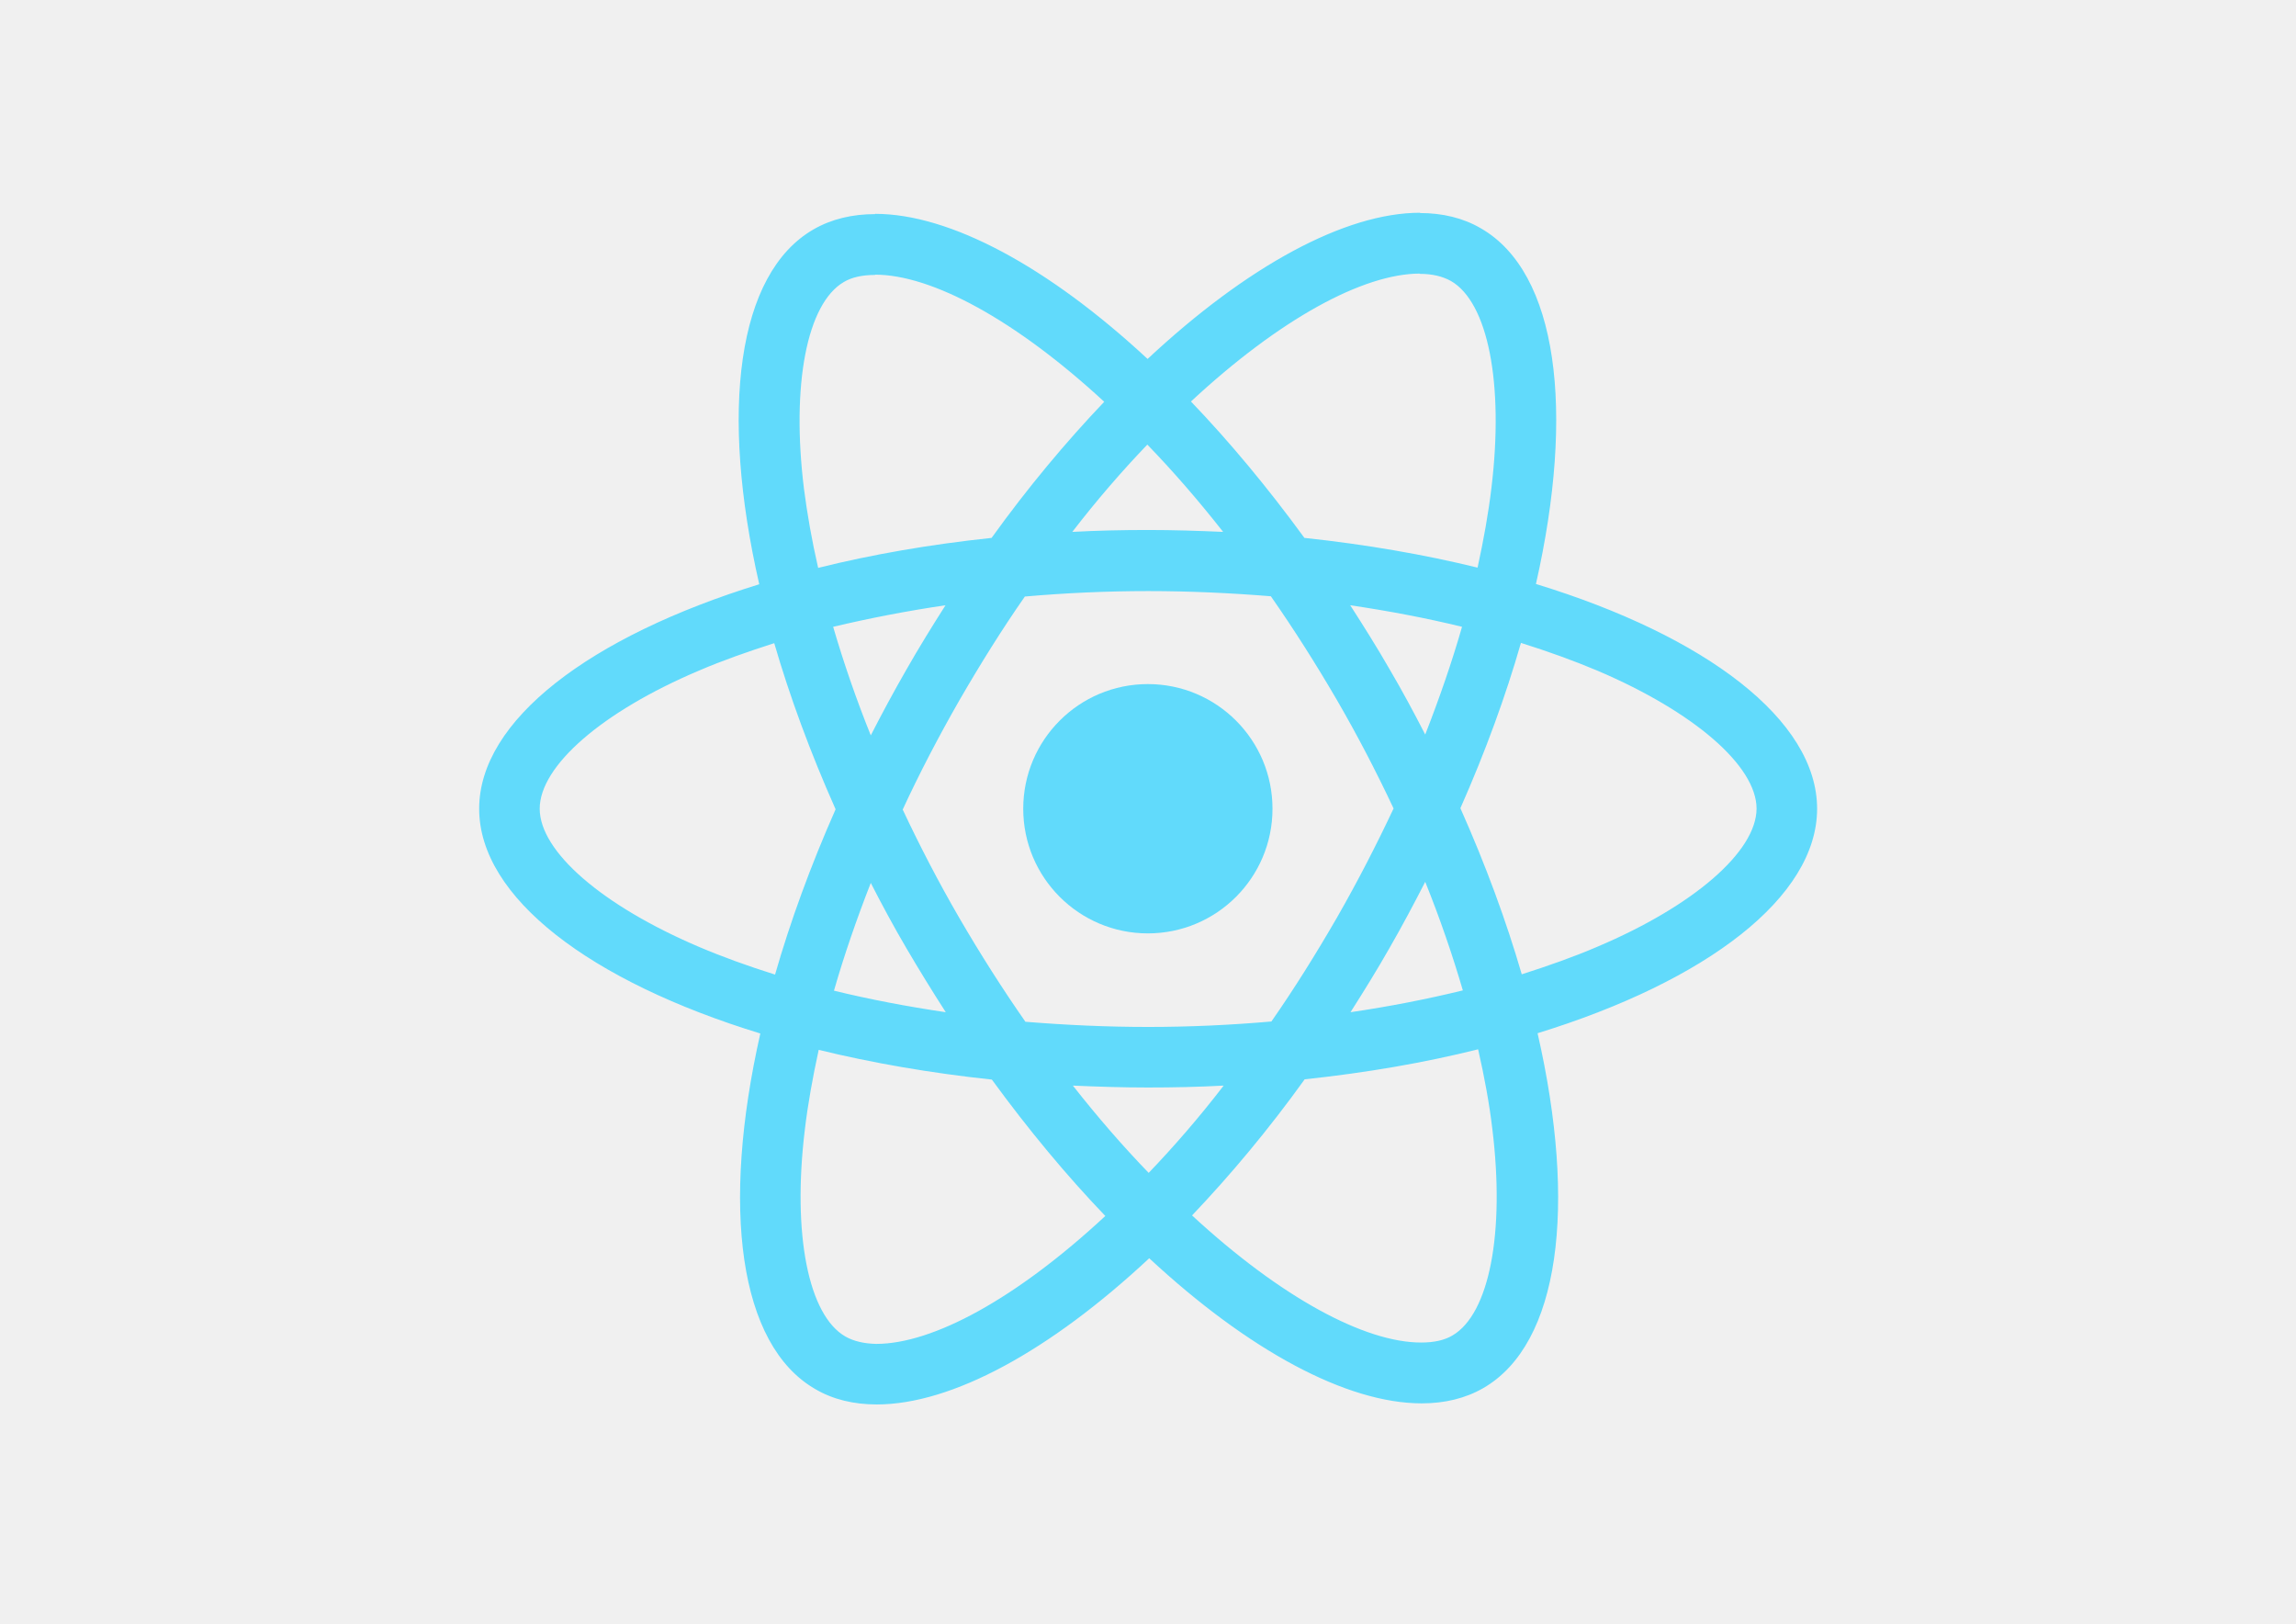
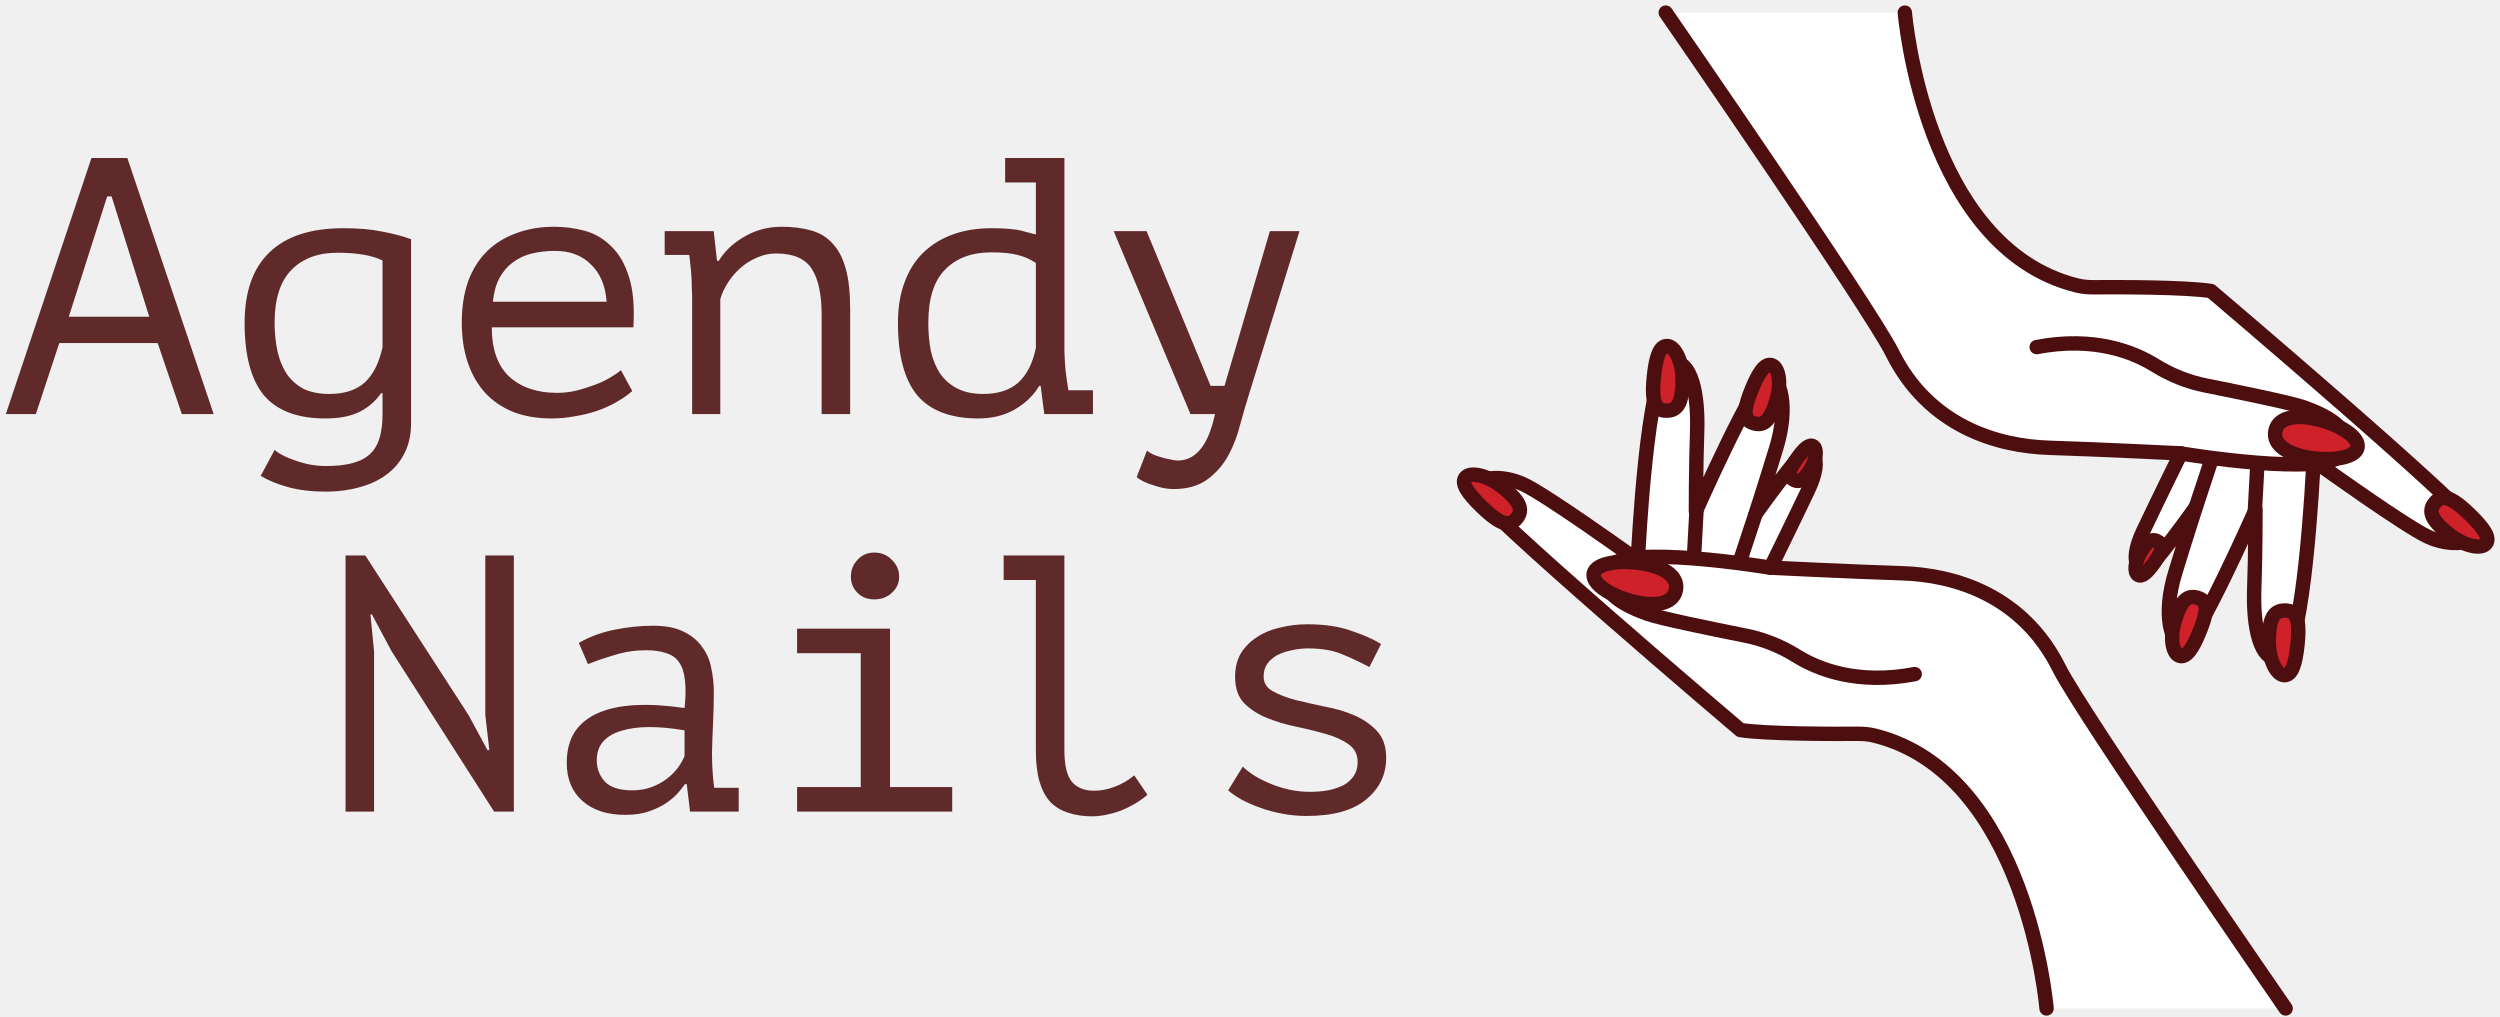
- <svg xmlns="http://www.w3.org/2000/svg" viewBox="0 0 841.9 595.3">
-   <g fill="#61DAFB">
-     <path d="M666.3 296.5c0-32.5-40.7-63.3-103.1-82.4 14.4-63.6 8-114.2-20.2-130.4-6.5-3.8-14.1-5.6-22.4-5.6v22.3c4.6 0 8.3.9 11.4 2.6 13.6 7.8 19.5 37.5 14.9 75.7-1.1 9.4-2.9 19.3-5.1 29.4-19.6-4.8-41-8.5-63.5-10.9-13.5-18.5-27.5-35.3-41.6-50 32.6-30.3 63.2-46.9 84-46.9V78c-27.5 0-63.5 19.6-99.9 53.6-36.4-33.8-72.4-53.2-99.9-53.2v22.3c20.7 0 51.4 16.5 84 46.6-14 14.7-28 31.4-41.3 49.9-22.6 2.4-44 6.1-63.6 11-2.3-10-4-19.7-5.2-29-4.7-38.2 1.1-67.9 14.6-75.8 3-1.8 6.9-2.6 11.5-2.6V78.5c-8.4 0-16 1.8-22.6 5.6-28.1 16.2-34.4 66.7-19.9 130.1-62.2 19.2-102.7 49.9-102.7 82.3 0 32.5 40.7 63.3 103.1 82.4-14.4 63.6-8 114.2 20.2 130.4 6.5 3.8 14.1 5.6 22.5 5.6 27.5 0 63.5-19.6 99.9-53.6 36.4 33.8 72.4 53.2 99.9 53.2 8.4 0 16-1.8 22.6-5.6 28.1-16.2 34.4-66.7 19.9-130.1 62-19.1 102.5-49.9 102.5-82.3zm-130.2-66.7c-3.7 12.9-8.3 26.2-13.5 39.5-4.1-8-8.4-16-13.1-24-4.6-8-9.5-15.8-14.4-23.4 14.2 2.1 27.9 4.7 41 7.9zm-45.8 106.5c-7.8 13.5-15.8 26.3-24.1 38.2-14.9 1.3-30 2-45.2 2-15.1 0-30.2-.7-45-1.9-8.3-11.9-16.4-24.6-24.2-38-7.6-13.1-14.5-26.4-20.8-39.8 6.2-13.4 13.2-26.8 20.7-39.9 7.8-13.5 15.8-26.3 24.1-38.2 14.9-1.3 30-2 45.2-2 15.1 0 30.2.7 45 1.9 8.3 11.9 16.4 24.6 24.2 38 7.6 13.1 14.5 26.4 20.8 39.8-6.3 13.4-13.2 26.8-20.7 39.9zm32.3-13c5.4 13.4 10 26.8 13.8 39.8-13.1 3.2-26.9 5.9-41.2 8 4.9-7.7 9.8-15.6 14.4-23.7 4.6-8 8.9-16.1 13-24.1zM421.2 430c-9.3-9.6-18.6-20.3-27.8-32 9 .4 18.2.7 27.5.7 9.4 0 18.7-.2 27.8-.7-9 11.7-18.3 22.4-27.5 32zm-74.4-58.9c-14.2-2.1-27.9-4.7-41-7.9 3.7-12.9 8.3-26.2 13.5-39.5 4.1 8 8.4 16 13.1 24 4.7 8 9.5 15.8 14.4 23.4zM420.7 163c9.3 9.6 18.6 20.3 27.8 32-9-.4-18.2-.7-27.5-.7-9.4 0-18.7.2-27.8.7 9-11.7 18.3-22.4 27.5-32zm-74 58.9c-4.9 7.7-9.8 15.6-14.4 23.7-4.6 8-8.9 16-13 24-5.4-13.4-10-26.8-13.8-39.8 13.1-3.1 26.9-5.8 41.2-7.9zm-90.5 125.2c-35.4-15.1-58.3-34.9-58.3-50.6 0-15.7 22.9-35.6 58.3-50.6 8.6-3.7 18-7 27.7-10.1 5.7 19.6 13.2 40 22.5 60.9-9.2 20.8-16.6 41.1-22.2 60.6-9.9-3.1-19.3-6.5-28-10.2zM310 490c-13.6-7.8-19.5-37.5-14.9-75.7 1.1-9.4 2.9-19.3 5.1-29.4 19.6 4.8 41 8.5 63.5 10.9 13.5 18.5 27.5 35.3 41.6 50-32.6 30.3-63.2 46.9-84 46.9-4.5-.1-8.3-1-11.3-2.7zm237.2-76.2c4.7 38.2-1.1 67.9-14.6 75.8-3 1.8-6.9 2.6-11.5 2.6-20.7 0-51.4-16.5-84-46.6 14-14.7 28-31.4 41.3-49.9 22.6-2.4 44-6.1 63.6-11 2.3 10.1 4.1 19.8 5.2 29.1zm38.5-66.7c-8.6 3.7-18 7-27.7 10.1-5.7-19.6-13.2-40-22.5-60.9 9.2-20.8 16.6-41.1 22.2-60.6 9.9 3.1 19.3 6.5 28.1 10.2 35.4 15.1 58.3 34.9 58.3 50.6-.1 15.7-23 35.6-58.4 50.6zM320.8 78.4z" />
-     <circle cx="420.9" cy="296.5" r="45.7" />
-     <path d="M520.5 78.1z" />
-   </g>
+ <svg xmlns="http://www.w3.org/2000/svg" width="396" height="161" viewBox="0 0 396 161" fill="none">
+   <path d="M24.977 54.346H9.388L5.679 65.588H0.927L14.488 25.023H20.167L33.843 65.588H28.801L24.977 54.346ZM10.895 50.173H23.644L17.675 31.108H16.979L10.895 50.173ZM65.113 67.037C65.113 68.853 64.766 70.436 64.07 71.789C63.375 73.18 62.409 74.319 61.173 75.208C59.975 76.096 58.565 76.753 56.942 77.178C55.32 77.642 53.562 77.874 51.669 77.874C49.39 77.874 47.4 77.642 45.7 77.178C44 76.715 42.532 76.116 41.296 75.382L43.498 71.267C43.846 71.576 44.29 71.866 44.831 72.136C45.41 72.445 46.067 72.716 46.801 72.948C47.535 73.218 48.308 73.431 49.119 73.585C49.969 73.74 50.8 73.817 51.611 73.817C53.311 73.817 54.721 73.662 55.841 73.353C57 73.044 57.928 72.561 58.623 71.905C59.318 71.248 59.821 70.398 60.13 69.355C60.439 68.312 60.593 67.037 60.593 65.53V62.285H60.361C59.473 63.56 58.333 64.545 56.942 65.24C55.552 65.936 53.755 66.283 51.553 66.283C47.149 66.283 43.904 65.067 41.817 62.633C39.77 60.16 38.746 56.335 38.746 51.158C38.746 46.213 40.06 42.485 42.687 39.974C45.314 37.424 49.216 36.149 54.393 36.149C56.788 36.149 58.816 36.323 60.477 36.671C62.177 36.98 63.723 37.386 65.113 37.888V67.037ZM52.191 62.401C54.547 62.401 56.402 61.802 57.754 60.604C59.106 59.368 60.052 57.494 60.593 54.983V41.249C58.893 40.438 56.517 40.032 53.465 40.032C50.375 40.032 47.941 40.94 46.164 42.756C44.387 44.571 43.498 47.353 43.498 51.1C43.498 52.762 43.653 54.288 43.962 55.678C44.271 57.031 44.754 58.209 45.41 59.214C46.106 60.218 46.994 61.01 48.076 61.589C49.196 62.13 50.568 62.401 52.191 62.401ZM100.151 61.937C99.455 62.555 98.625 63.135 97.659 63.676C96.732 64.216 95.708 64.68 94.588 65.067C93.467 65.453 92.289 65.743 91.052 65.936C89.855 66.168 88.638 66.283 87.402 66.283C85.084 66.283 83.036 65.936 81.259 65.24C79.482 64.506 77.994 63.483 76.797 62.169C75.599 60.817 74.691 59.214 74.073 57.359C73.455 55.505 73.146 53.419 73.146 51.1C73.146 48.666 73.474 46.503 74.131 44.61C74.826 42.717 75.812 41.133 77.087 39.858C78.361 38.583 79.907 37.617 81.722 36.961C83.538 36.265 85.567 35.917 87.807 35.917C89.43 35.917 91.033 36.13 92.617 36.555C94.201 36.98 95.592 37.791 96.79 38.989C98.026 40.148 98.972 41.77 99.629 43.857C100.286 45.904 100.518 48.57 100.325 51.854H77.898C77.898 55.331 78.825 57.939 80.679 59.677C82.572 61.377 85.084 62.227 88.213 62.227C89.256 62.227 90.28 62.111 91.284 61.879C92.327 61.609 93.312 61.3 94.24 60.952C95.167 60.604 95.978 60.218 96.674 59.793C97.408 59.368 97.968 58.982 98.354 58.634L100.151 61.937ZM87.923 39.742C86.648 39.742 85.431 39.877 84.272 40.148C83.152 40.418 82.147 40.882 81.259 41.539C80.409 42.157 79.694 42.987 79.115 44.031C78.574 45.035 78.226 46.291 78.072 47.797H96.094C95.901 45.248 95.07 43.277 93.602 41.886C92.173 40.457 90.28 39.742 87.923 39.742ZM109.632 46.754C109.632 46.407 109.613 45.962 109.574 45.421C109.574 44.842 109.555 44.262 109.516 43.683C109.477 43.065 109.419 42.466 109.342 41.886C109.303 41.307 109.246 40.805 109.168 40.38H105.286V36.613H113.051L113.572 41.307H113.862C114.249 40.65 114.751 40.013 115.369 39.395C116.026 38.738 116.779 38.158 117.629 37.656C118.479 37.115 119.425 36.69 120.469 36.381C121.512 36.072 122.613 35.917 123.772 35.917C125.549 35.917 127.114 36.111 128.466 36.497C129.857 36.883 130.996 37.579 131.885 38.583C132.812 39.549 133.507 40.882 133.971 42.582C134.435 44.243 134.666 46.368 134.666 48.956V65.588H130.146V49.825C130.146 46.619 129.625 44.204 128.582 42.582C127.539 40.959 125.645 40.148 122.902 40.148C121.898 40.148 120.913 40.36 119.947 40.785C119.02 41.172 118.17 41.693 117.397 42.35C116.625 43.007 115.948 43.779 115.369 44.668C114.789 45.518 114.364 46.426 114.094 47.392V65.588H109.632V46.754ZM159.215 25.023H168.603V55.678C168.603 56.026 168.622 56.471 168.661 57.011C168.699 57.514 168.738 58.054 168.776 58.634C168.854 59.214 168.931 59.793 169.008 60.373C169.085 60.913 169.163 61.396 169.24 61.821H173.123V65.588H165.415L164.836 61.126H164.604C163.754 62.594 162.479 63.83 160.779 64.835C159.118 65.8 157.186 66.283 154.984 66.283C150.619 66.283 147.393 65.067 145.307 62.633C143.259 60.16 142.235 56.335 142.235 51.158C142.235 48.724 142.583 46.58 143.278 44.726C143.974 42.833 144.959 41.268 146.234 40.032C147.547 38.757 149.112 37.791 150.928 37.134C152.744 36.478 154.772 36.149 157.013 36.149C157.824 36.149 158.539 36.169 159.157 36.207C159.813 36.246 160.412 36.304 160.953 36.381C161.494 36.458 161.996 36.574 162.46 36.729C162.962 36.845 163.503 36.98 164.082 37.134V28.905H159.215V25.023ZM155.738 62.401C158.094 62.401 159.949 61.802 161.301 60.604C162.653 59.368 163.58 57.533 164.082 55.099V41.655C163.233 41.075 162.267 40.65 161.185 40.38C160.142 40.109 158.751 39.974 157.013 39.974C153.922 39.974 151.488 40.882 149.711 42.698C147.934 44.475 147.045 47.295 147.045 51.158C147.045 52.742 147.18 54.23 147.451 55.621C147.76 56.973 148.243 58.151 148.899 59.156C149.595 60.16 150.503 60.952 151.623 61.532C152.744 62.111 154.115 62.401 155.738 62.401ZM191.76 61.126H193.962L201.148 36.613H205.842L197.787 62.633C197.362 63.985 196.918 65.511 196.454 67.211C196.029 68.949 195.411 70.572 194.6 72.078C193.788 73.585 192.687 74.86 191.296 75.903C189.906 76.946 188.09 77.468 185.849 77.468C185.347 77.468 184.806 77.41 184.226 77.294C183.686 77.178 183.145 77.023 182.604 76.83C182.063 76.676 181.561 76.483 181.097 76.251C180.634 76.019 180.286 75.787 180.054 75.555L181.677 71.383C181.908 71.576 182.218 71.769 182.604 71.963C183.029 72.156 183.473 72.31 183.937 72.426C184.439 72.581 184.922 72.697 185.385 72.774C185.849 72.89 186.235 72.948 186.545 72.948C189.442 72.948 191.412 70.495 192.455 65.588H188.573L176.403 36.613H181.619L191.76 61.126Z" fill="#602A2B" />
+   <path d="M62.038 103.172L58.909 97.319H58.677L59.256 103.172V128.554H54.736V87.989H57.865L74.207 113.255L77.221 118.818H77.511L76.873 113.255V87.989H81.393V128.554H78.264L62.038 103.172ZM91.686 101.839C93.347 100.873 95.221 100.178 97.307 99.753C99.393 99.328 101.441 99.115 103.45 99.115C105.42 99.115 107.023 99.424 108.26 100.043C109.534 100.661 110.52 101.472 111.215 102.476C111.949 103.442 112.432 104.563 112.664 105.838C112.934 107.074 113.069 108.329 113.069 109.604C113.069 111.072 113.031 112.637 112.954 114.298C112.876 115.96 112.818 117.621 112.78 119.282C112.78 121.214 112.896 123.049 113.127 124.787H117.01V128.554H109.303L108.781 124.208H108.491C108.26 124.556 107.912 125 107.448 125.541C106.985 126.082 106.367 126.622 105.594 127.163C104.86 127.666 103.952 128.11 102.87 128.496C101.788 128.882 100.514 129.076 99.046 129.076C96.187 129.076 93.927 128.342 92.265 126.874C90.604 125.405 89.773 123.397 89.773 120.847C89.773 118.876 90.198 117.234 91.048 115.921C91.937 114.607 93.192 113.603 94.815 112.908C96.438 112.212 98.389 111.806 100.668 111.691C102.986 111.575 105.575 111.729 108.433 112.154C108.627 110.377 108.646 108.909 108.491 107.75C108.375 106.552 108.066 105.606 107.564 104.91C107.101 104.215 106.424 103.732 105.536 103.462C104.686 103.153 103.624 102.998 102.349 102.998C100.61 102.998 98.949 103.249 97.365 103.751C95.781 104.215 94.371 104.698 93.135 105.2L91.686 101.839ZM100.204 125.193C101.286 125.193 102.291 125.019 103.218 124.671C104.145 124.324 104.956 123.879 105.652 123.339C106.347 122.798 106.927 122.218 107.39 121.6C107.854 120.943 108.202 120.325 108.433 119.746V115.689C106.424 115.341 104.57 115.168 102.87 115.168C101.17 115.168 99.702 115.361 98.466 115.747C97.23 116.095 96.264 116.655 95.569 117.428C94.873 118.2 94.525 119.205 94.525 120.441C94.525 121.716 94.95 122.836 95.8 123.802C96.689 124.729 98.157 125.193 100.204 125.193ZM126.259 128.554V124.671H136.343V103.462H126.259V99.579H140.979V124.671H150.83V128.554H126.259ZM134.778 91.35C134.778 90.307 135.126 89.418 135.821 88.684C136.517 87.912 137.405 87.525 138.487 87.525C139.607 87.525 140.535 87.912 141.269 88.684C142.041 89.418 142.428 90.307 142.428 91.35C142.428 92.355 142.041 93.204 141.269 93.9C140.535 94.595 139.607 94.943 138.487 94.943C137.405 94.943 136.517 94.595 135.821 93.9C135.126 93.204 134.778 92.355 134.778 91.35ZM158.979 87.989H168.598V118.818C168.598 121.175 168.985 122.836 169.757 123.802C170.569 124.768 171.747 125.251 173.292 125.251C174.374 125.251 175.475 125.038 176.596 124.613C177.716 124.188 178.74 123.59 179.667 122.817L181.753 125.888C181.135 126.429 180.459 126.912 179.725 127.337C178.991 127.762 178.238 128.129 177.465 128.438C176.692 128.709 175.919 128.921 175.147 129.076C174.374 129.23 173.659 129.307 173.003 129.307C171.573 129.307 170.298 129.114 169.178 128.728C168.058 128.38 167.111 127.801 166.338 126.989C165.604 126.178 165.044 125.116 164.658 123.802C164.271 122.45 164.078 120.789 164.078 118.818V91.872H158.979V87.989ZM215.052 120.731C215.052 119.495 214.569 118.548 213.603 117.891C212.637 117.196 211.44 116.655 210.01 116.269C208.581 115.844 207.016 115.457 205.316 115.11C203.655 114.762 202.11 114.298 200.68 113.719C199.251 113.139 198.053 112.367 197.087 111.401C196.121 110.396 195.639 109.006 195.639 107.228C195.639 105.76 195.948 104.505 196.566 103.462C197.223 102.419 198.072 101.569 199.116 100.912C200.159 100.216 201.376 99.714 202.766 99.405C204.157 99.057 205.606 98.884 207.113 98.884C209.817 98.884 212.135 99.231 214.067 99.927C216.037 100.583 217.602 101.279 218.761 102.013L216.906 105.664C215.631 104.968 214.241 104.312 212.734 103.693C211.266 103.037 209.411 102.708 207.171 102.708C206.321 102.708 205.471 102.805 204.621 102.998C203.81 103.153 203.056 103.404 202.361 103.751C201.704 104.099 201.163 104.563 200.738 105.142C200.352 105.683 200.159 106.359 200.159 107.17C200.159 108.175 200.642 108.948 201.607 109.488C202.573 110.029 203.771 110.493 205.2 110.879C206.63 111.227 208.175 111.575 209.836 111.922C211.536 112.231 213.101 112.695 214.53 113.313C215.96 113.931 217.157 114.762 218.123 115.805C219.089 116.848 219.572 118.258 219.572 120.035C219.572 122.701 218.51 124.903 216.385 126.642C214.299 128.38 211.15 129.249 206.939 129.249C205.664 129.249 204.408 129.134 203.172 128.902C201.936 128.67 200.777 128.361 199.695 127.975C198.613 127.588 197.628 127.163 196.74 126.7C195.851 126.197 195.117 125.695 194.538 125.193L196.856 121.426C197.319 121.89 197.937 122.373 198.71 122.875C199.483 123.339 200.333 123.764 201.26 124.15C202.187 124.536 203.172 124.845 204.215 125.077C205.297 125.309 206.379 125.425 207.46 125.425C208.504 125.425 209.469 125.347 210.358 125.193C211.285 125 212.096 124.729 212.792 124.382C213.487 123.995 214.028 123.512 214.414 122.933C214.839 122.315 215.052 121.581 215.052 120.731Z" fill="#602A2B" />
+   <path d="M324.175 159.735C324.175 159.735 321.109 122.523 296.915 116.518C296.037 116.301 295.131 116.228 294.224 116.235C290.455 116.261 279.815 116.274 275.68 115.639C275.68 115.639 233.077 79.496 233.377 77.549C233.674 75.598 237.744 75.015 241.419 76.768C245.093 78.521 258.005 87.777 258.005 87.777L259.494 87.679C259.494 87.679 260.884 58.455 264.459 57.48C268.034 56.506 269.027 62.837 268.828 68.391C268.631 73.944 268.631 80.957 268.631 80.957C268.631 80.957 278.163 59.427 280.049 59.526C281.937 59.623 283.427 64.202 281.342 71.021C279.257 77.839 278.064 81.444 278.064 81.444C278.064 81.444 285.214 71.312 286.404 71.312C286.404 71.312 289.086 71.995 286.404 77.646C283.724 83.294 280.447 89.919 280.447 89.919C280.447 89.919 293.082 90.543 301.29 90.804C309.5 91.064 320.356 94.182 326.161 105.832C329.704 112.942 362.044 159.735 362.044 159.735" fill="white" />
+   <path d="M324.175 159.735C324.175 159.735 321.11 122.523 296.915 116.518C296.037 116.301 295.131 116.228 294.224 116.235C290.455 116.261 279.815 116.274 275.68 115.639C275.68 115.639 233.077 79.496 233.377 77.549C233.674 75.598 237.744 75.015 241.419 76.768C245.093 78.521 258.005 87.777 258.005 87.777L259.494 87.679C259.494 87.679 260.884 58.455 264.459 57.48C268.034 56.506 269.027 62.837 268.828 68.391C268.631 73.944 268.631 80.957 268.631 80.957C268.631 80.957 278.163 59.427 280.049 59.526C281.937 59.623 283.427 64.202 281.342 71.021C279.257 77.839 278.064 81.444 278.064 81.444C278.064 81.444 285.214 71.312 286.404 71.312C286.404 71.312 289.086 71.995 286.404 77.646C283.724 83.294 280.447 89.919 280.447 89.919C280.447 89.919 293.082 90.543 301.29 90.804C309.5 91.064 320.356 94.182 326.161 105.832C329.704 112.942 362.044 159.735 362.044 159.735" stroke="#4D0E10" stroke-width="2.282" stroke-miterlimit="10" stroke-linecap="round" stroke-linejoin="round" />
+   <path d="M280.447 89.927C280.447 89.927 257.11 86.032 254.826 89.927C252.542 93.824 258.005 96.162 260.983 97.233C262.906 97.926 270.998 99.592 276.493 100.685C279.368 101.259 282.093 102.363 284.572 103.905C287.902 105.974 294.155 108.521 303.286 106.781" stroke="#4D0E10" stroke-width="2.282" stroke-miterlimit="10" stroke-linecap="round" stroke-linejoin="round" />
+   <path d="M259.597 89.16C263.235 89.633 265.962 91.147 265.45 93.519C264.965 95.787 261.836 96.161 258.301 95.191C254.72 94.209 252.122 92.339 252.445 90.832C252.762 89.363 255.92 88.682 259.597 89.16Z" fill="#CE212A" />
+   <path d="M259.597 89.16C263.235 89.633 265.962 91.147 265.45 93.519C264.965 95.787 261.836 96.161 258.301 95.191C254.72 94.209 252.122 92.339 252.445 90.832C252.762 89.363 255.92 88.682 259.597 89.16V89.16Z" stroke="#4D0E10" stroke-width="2.282" stroke-miterlimit="10" />
+   <path d="M266.516 60.15C266.516 64.182 265.534 65.209 263.598 65.029C261.748 64.855 261.686 62.509 261.973 59.688C262.294 56.514 262.914 54.694 264.143 54.809C265.343 54.922 266.516 57.287 266.516 60.15Z" fill="#CE212A" />
+   <path d="M266.516 60.15C266.516 64.182 265.534 65.209 263.598 65.029C261.748 64.855 261.686 62.509 261.973 59.688C262.294 56.514 262.914 54.694 264.143 54.809C265.343 54.922 266.516 57.287 266.516 60.15Z" stroke="#4D0E10" stroke-width="2.282" stroke-miterlimit="10" />
+   <path d="M237.927 77.1C241.13 79.629 241.329 81.023 239.973 82.389C238.671 83.696 236.772 82.271 234.711 80.284C232.392 78.047 231.334 76.434 232.199 75.565C233.039 74.719 235.653 75.304 237.927 77.1Z" fill="#CE212A" />
+   <path d="M237.927 77.1C241.13 79.629 241.329 81.023 239.973 82.389C238.671 83.696 236.772 82.271 234.711 80.284C232.392 78.047 231.334 76.434 232.199 75.565C233.039 74.719 235.653 75.304 237.927 77.1V77.1Z" stroke="#4D0E10" stroke-width="2.282" stroke-miterlimit="10" />
+   <path d="M281.431 63.288C280.367 66.926 279.21 67.603 277.512 66.948C275.887 66.322 276.45 64.191 277.453 61.718C278.58 58.936 279.616 57.451 280.696 57.867C281.749 58.274 282.184 60.704 281.431 63.288Z" fill="#CE212A" />
+   <path d="M281.431 63.288C280.367 66.926 279.21 67.603 277.512 66.948C275.887 66.322 276.45 64.191 277.453 61.718C278.58 58.936 279.616 57.451 280.696 57.867C281.749 58.274 282.184 60.704 281.431 63.288V63.288Z" stroke="#4D0E10" stroke-width="2.282" stroke-miterlimit="10" />
+   <path d="M286.882 74.162C285.684 76.261 284.868 76.516 283.914 75.868C283.002 75.248 283.666 74.011 284.654 72.624C285.762 71.064 286.624 70.293 287.23 70.705C287.823 71.106 287.732 72.674 286.882 74.162Z" fill="#CE212A" />
+   <path d="M286.882 74.162C285.684 76.261 284.868 76.516 283.914 75.868C283.002 75.248 283.666 74.011 284.654 72.624C285.762 71.064 286.624 70.293 287.23 70.705C287.823 71.106 287.732 72.674 286.882 74.162V74.162Z" stroke="#4D0E10" stroke-width="2.282" stroke-miterlimit="10" />
+   <path d="M268.766 80.11L268.331 88.184L268.766 80.11Z" fill="#CE212A" />
+   <path d="M268.766 80.11L268.331 88.184" stroke="#4D0E10" stroke-width="2.282" stroke-miterlimit="10" />
+   <path d="M278.066 81.442L275.508 89.202" stroke="#4D0E10" stroke-width="2.282" stroke-miterlimit="10" />
+   <path d="M301.724 2C301.724 2 304.789 39.212 328.984 45.217C329.862 45.434 330.768 45.507 331.675 45.5C335.445 45.474 346.086 45.461 350.219 46.096C350.219 46.096 392.822 82.239 392.522 84.186C392.225 86.135 388.155 86.72 384.48 84.967C380.806 83.212 367.896 73.957 367.896 73.957L366.404 74.056C366.404 74.056 365.015 103.28 361.44 104.254C357.867 105.229 356.872 98.896 357.071 93.344C357.27 87.791 357.27 80.778 357.27 80.778C357.27 80.778 347.736 102.306 345.85 102.209C343.962 102.111 342.472 97.533 344.557 90.714C346.644 83.894 347.836 80.29 347.836 80.29C347.836 80.29 340.685 90.421 339.495 90.421C339.495 90.421 336.812 89.74 339.495 84.089C342.175 78.44 345.452 71.815 345.452 71.815C345.452 71.815 332.819 71.189 324.609 70.93C316.399 70.671 305.543 67.553 299.74 55.903C296.196 48.793 263.857 2 263.857 2" fill="white" />
+   <path d="M301.724 2C301.724 2 304.789 39.212 328.984 45.217C329.862 45.434 330.768 45.507 331.675 45.5C335.445 45.474 346.086 45.461 350.219 46.096C350.219 46.096 392.822 82.239 392.522 84.186C392.225 86.135 388.155 86.72 384.48 84.967C380.806 83.212 367.896 73.957 367.896 73.957L366.404 74.056C366.404 74.056 365.015 103.28 361.44 104.254C357.867 105.229 356.872 98.896 357.071 93.344C357.27 87.791 357.27 80.778 357.27 80.778C357.27 80.778 347.736 102.306 345.85 102.209C343.962 102.111 342.472 97.533 344.557 90.714C346.644 83.894 347.836 80.29 347.836 80.29C347.836 80.29 340.685 90.421 339.495 90.421C339.495 90.421 336.812 89.74 339.495 84.089C342.175 78.44 345.452 71.815 345.452 71.815C345.452 71.815 332.819 71.189 324.609 70.93C316.399 70.671 305.543 67.553 299.74 55.903C296.196 48.793 263.857 2 263.857 2" stroke="#4D0E10" stroke-width="2.282" stroke-miterlimit="10" stroke-linecap="round" stroke-linejoin="round" />
+   <path d="M345.452 71.827C345.452 71.827 368.791 75.725 371.073 71.827C373.359 67.93 367.896 65.593 364.916 64.522C362.993 63.83 354.9 62.162 349.408 61.069C346.531 60.497 343.806 59.391 341.326 57.849C337.997 55.78 331.744 53.233 322.613 54.974" stroke="#4D0E10" stroke-width="2.282" stroke-miterlimit="10" stroke-linecap="round" stroke-linejoin="round" />
+   <path d="M366.283 72.575C362.643 72.102 359.918 70.586 360.428 68.214C360.913 65.948 364.044 65.574 367.578 66.543C371.158 67.526 373.758 69.397 373.433 70.904C373.118 72.372 369.958 73.051 366.283 72.575Z" fill="#CE212A" />
+   <path d="M366.283 72.575C362.643 72.102 359.918 70.586 360.428 68.214C360.913 65.948 364.044 65.574 367.578 66.543C371.158 67.526 373.758 69.397 373.433 70.904C373.118 72.372 369.958 73.051 366.283 72.575V72.575Z" stroke="#4D0E10" stroke-width="2.282" stroke-miterlimit="10" />
+   <path d="M359.383 101.604C359.383 97.572 360.365 96.544 362.301 96.725C364.154 96.898 364.213 99.245 363.927 102.065C363.605 105.24 362.988 107.059 361.756 106.944C360.557 106.831 359.383 104.467 359.383 101.604Z" fill="#CE212A" />
+   <path d="M359.383 101.604C359.383 97.572 360.365 96.544 362.301 96.725C364.154 96.898 364.213 99.245 363.927 102.065C363.605 105.24 362.988 107.059 361.756 106.944C360.557 106.831 359.383 104.467 359.383 101.604Z" stroke="#4D0E10" stroke-width="2.282" stroke-miterlimit="10" />
+   <path d="M387.97 84.653C384.767 82.124 384.568 80.731 385.926 79.364C387.226 78.058 389.125 79.483 391.186 81.469C393.507 83.706 394.564 85.319 393.701 86.188C392.858 87.034 390.245 86.449 387.97 84.653Z" fill="#CE212A" />
+   <path d="M387.97 84.653C384.767 82.124 384.568 80.731 385.926 79.364C387.226 78.058 389.125 79.483 391.186 81.469C393.507 83.706 394.564 85.319 393.701 86.188C392.858 87.034 390.245 86.449 387.97 84.653V84.653Z" stroke="#4D0E10" stroke-width="2.282" stroke-miterlimit="10" />
+   <path d="M344.448 98.447C345.512 94.809 346.669 94.132 348.367 94.787C349.993 95.413 349.429 97.544 348.428 100.017C347.299 102.799 346.263 104.284 345.185 103.868C344.13 103.463 343.695 101.031 344.448 98.447Z" fill="#CE212A" />
+   <path d="M344.448 98.447C345.512 94.809 346.669 94.132 348.367 94.787C349.993 95.413 349.429 97.544 348.428 100.017C347.299 102.799 346.263 104.284 345.185 103.868C344.13 103.463 343.695 101.031 344.448 98.447V98.447Z" stroke="#4D0E10" stroke-width="2.282" stroke-miterlimit="10" />
+   <path d="M338.998 87.591C340.196 85.493 341.013 85.237 341.967 85.885C342.878 86.506 342.214 87.743 341.227 89.129C340.118 90.689 339.257 91.461 338.651 91.049C338.059 90.647 338.15 89.082 338.998 87.591Z" fill="#CE212A" />
+   <path d="M338.998 87.591C340.196 85.493 341.013 85.237 341.967 85.885C342.878 86.506 342.214 87.743 341.227 89.129C340.118 90.689 339.257 91.461 338.651 91.049C338.059 90.647 338.15 89.082 338.998 87.591V87.591Z" stroke="#4D0E10" stroke-width="2.282" stroke-miterlimit="10" />
+   <path d="M357.132 81.625L357.569 73.551L357.132 81.625Z" fill="#CE212A" />
+   <path d="M357.132 81.625L357.569 73.551" stroke="#4D0E10" stroke-width="2.282" stroke-miterlimit="10" />
+   <path d="M347.832 80.293L350.389 72.533" stroke="#4D0E10" stroke-width="2.282" stroke-miterlimit="10" />
</svg>
